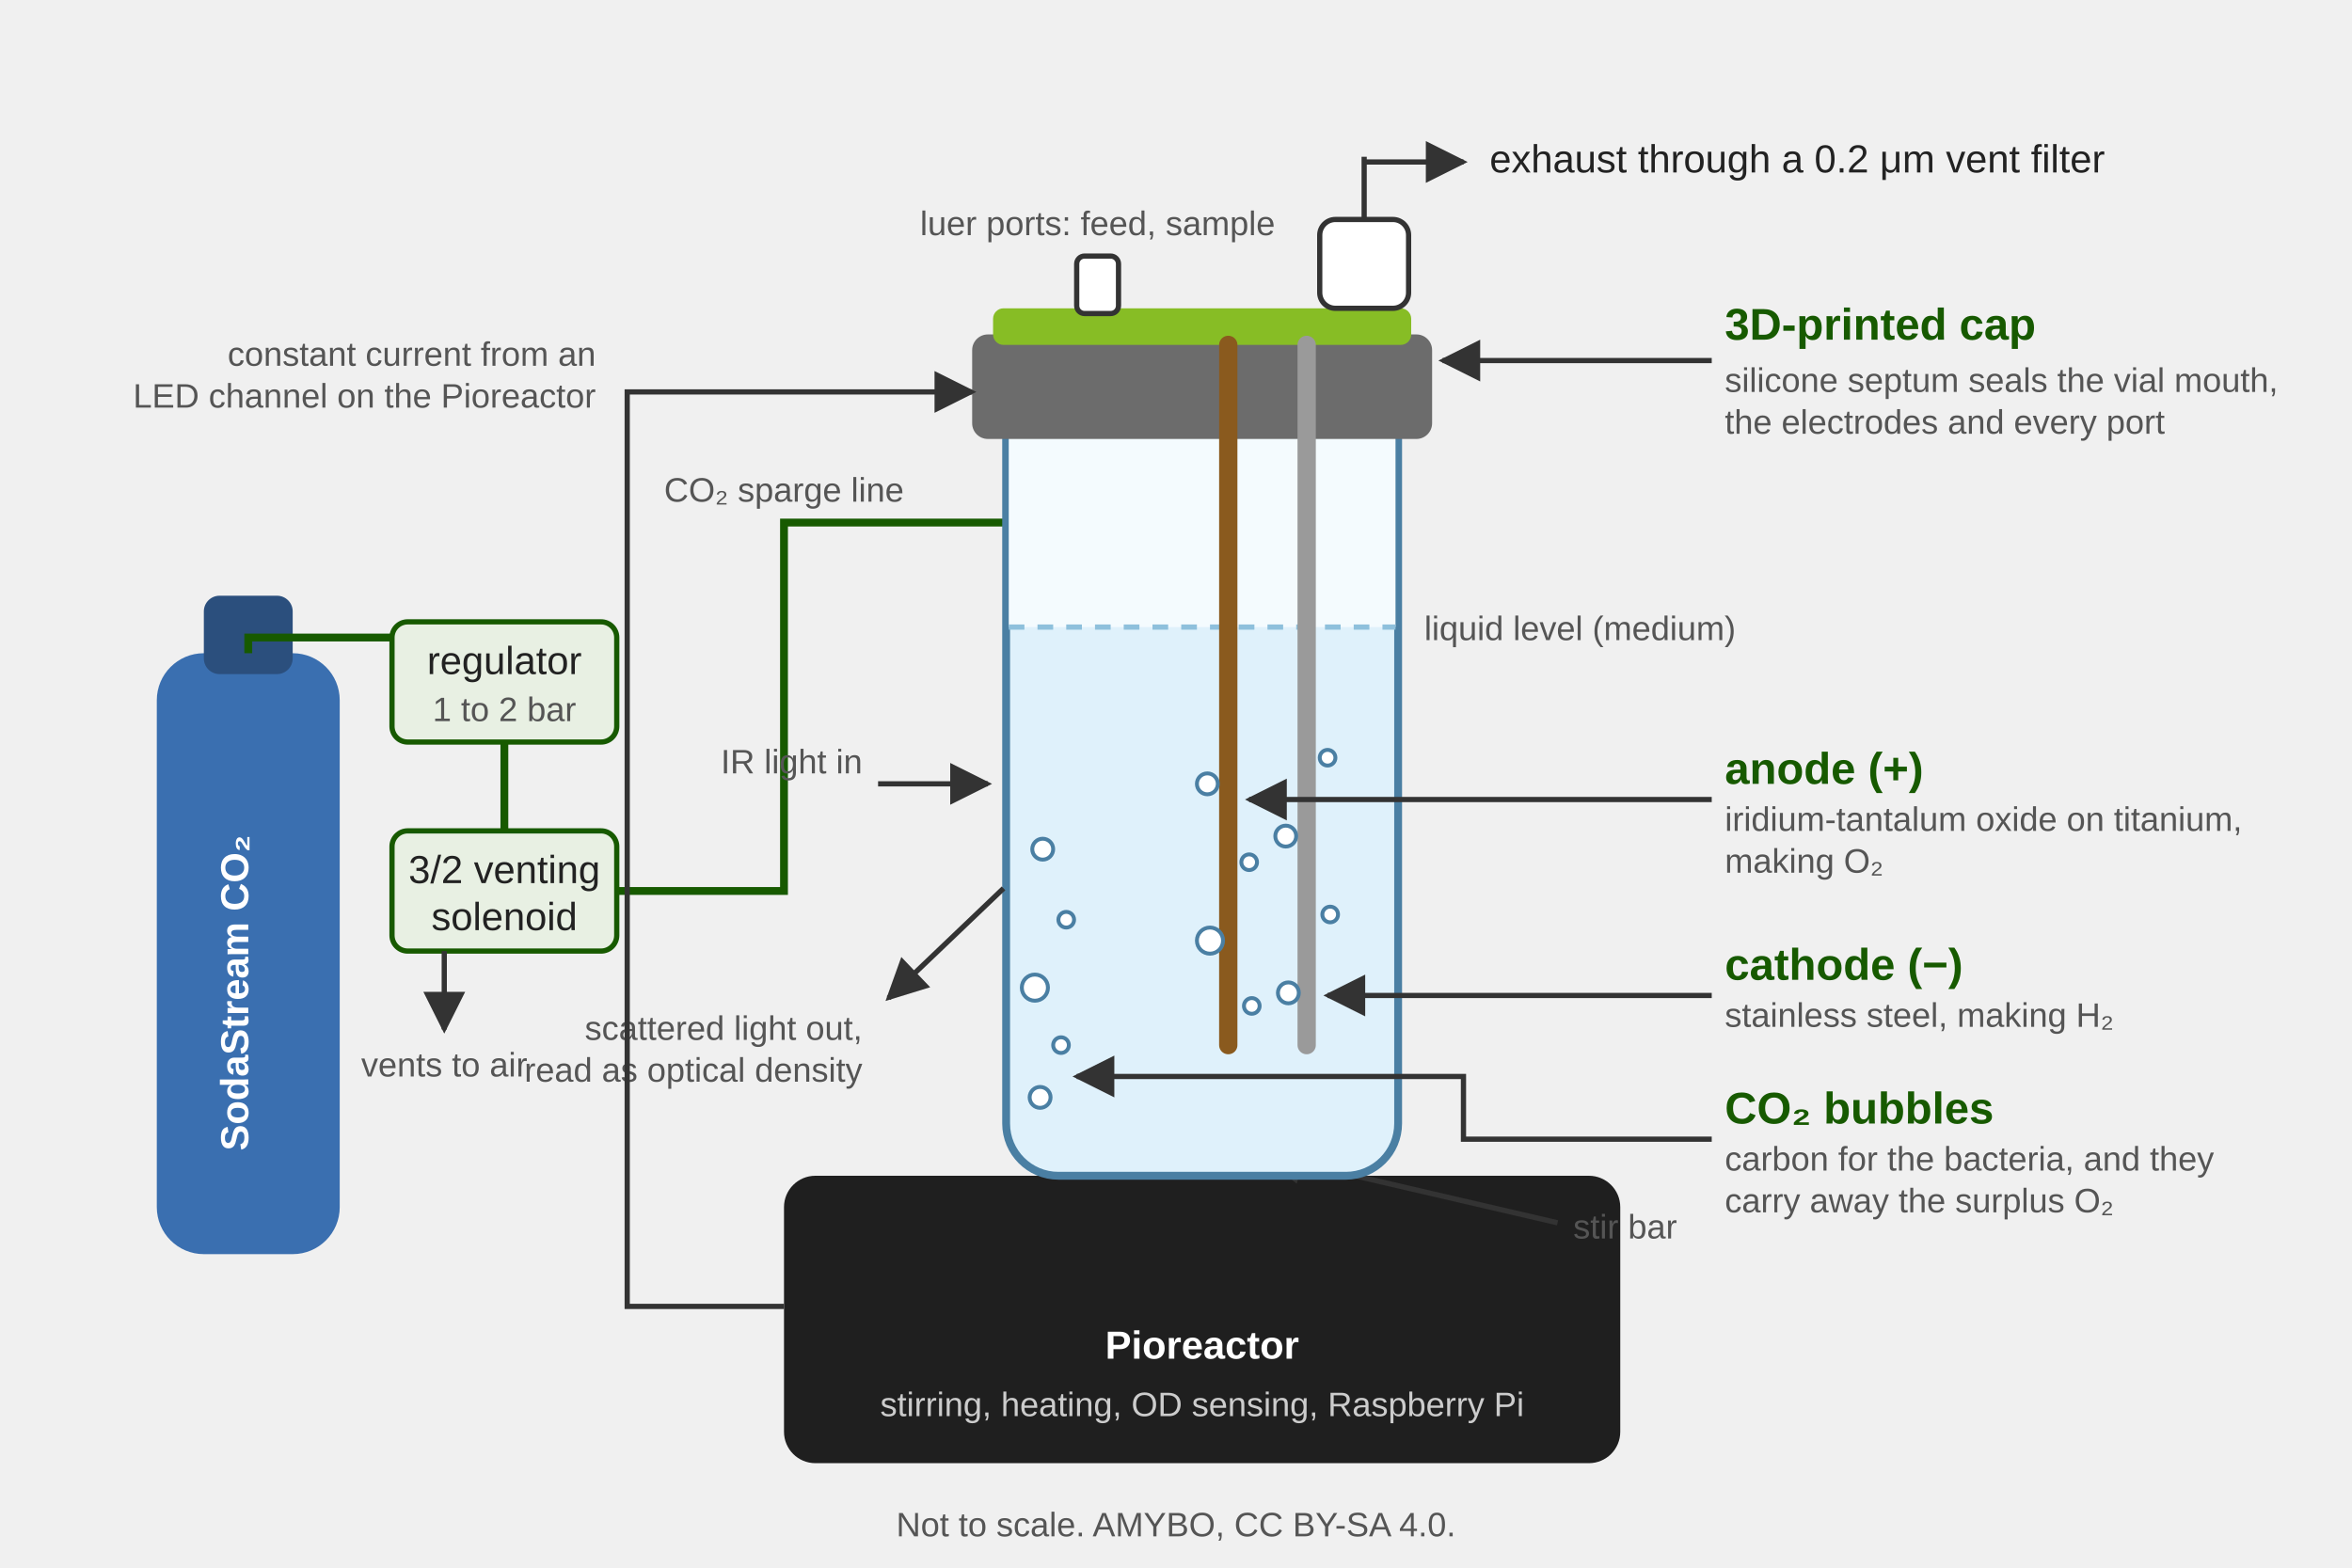
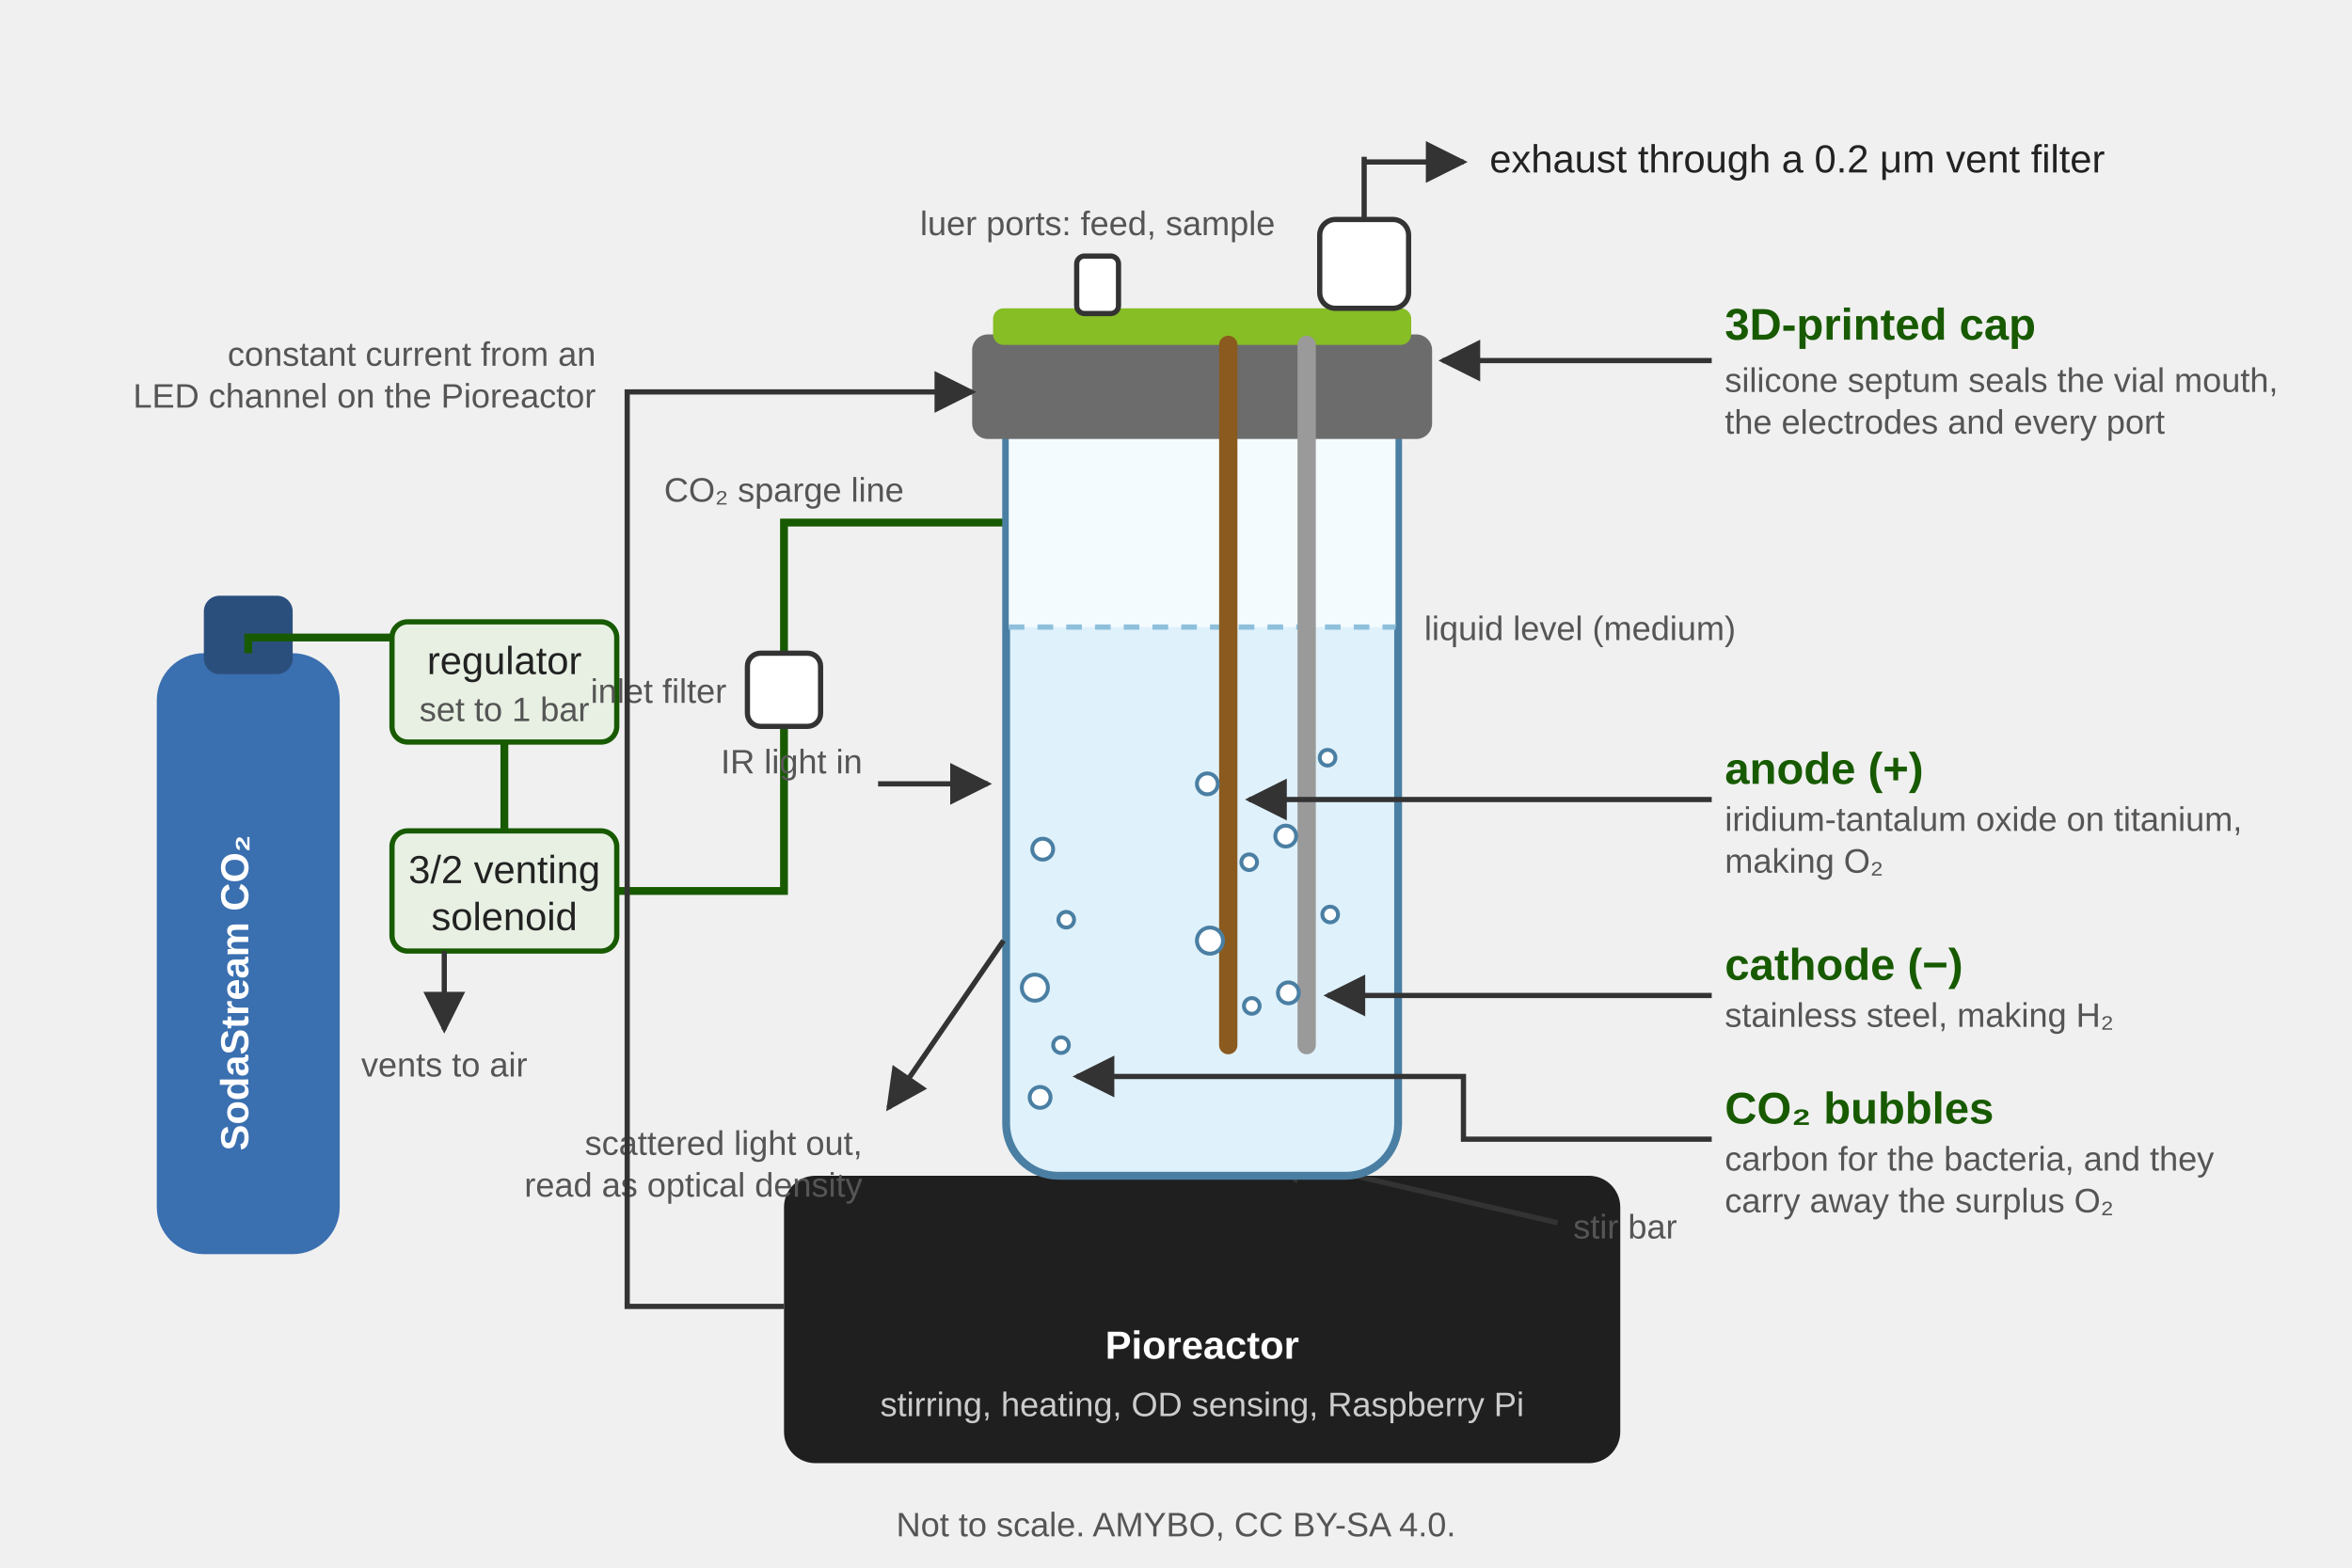
<svg xmlns="http://www.w3.org/2000/svg" viewBox="0 0 900 600" width="900" height="600" role="img" aria-labelledby="t d">
  <defs>
    <marker id="arrow" viewBox="0 0 10 10" refX="9" refY="5" markerWidth="8" markerHeight="8" orient="auto-start-reverse">
      <path d="M0 0L10 5L0 10z" fill="#333" />
    </marker>
    <marker id="arrowg" viewBox="0 0 10 10" refX="9" refY="5" markerWidth="8" markerHeight="8" orient="auto-start-reverse">
      <path d="M0 0L10 5L0 10z" fill="#175a00" />
    </marker>
  </defs>
  <style>
    text { font-family: Arial, Helvetica, sans-serif; font-size: 15px; fill: #222; }
    .h { font-size: 17px; font-weight: 700; fill: #175a00; }
    .s { font-size: 13px; fill: #555; }
    .w { stroke: #333; stroke-width: 2; fill: none; }
    .g { stroke: #175a00; stroke-width: 3; fill: none; }
  </style>
  <rect x="60" y="250" width="70" height="230" rx="18" fill="#3a6fb0" />
  <rect x="78" y="228" width="34" height="30" rx="6" fill="#2b4f7d" />
  <text x="95" y="380" text-anchor="middle" style="fill:#fff" font-weight="700" transform="rotate(-90 95 380)">SodaStream CO₂</text>
  <rect x="150" y="238" width="86" height="46" rx="6" fill="#e8f0e3" stroke="#175a00" stroke-width="2" />
  <text x="193" y="258" text-anchor="middle">regulator</text>
-   <text x="193" y="276" text-anchor="middle" class="s">1 to 2 bar</text>
+   <text x="193" y="276" text-anchor="middle" class="s">set to 1 bar</text>
  <rect x="150" y="318" width="86" height="46" rx="6" fill="#e8f0e3" stroke="#175a00" stroke-width="2" />
  <text x="193" y="338" text-anchor="middle">3/2 venting</text>
  <text x="193" y="356" text-anchor="middle">solenoid</text>
  <path class="g" d="M95 250 V244 H150" />
  <path class="g" d="M193 284 V318" />
  <path class="g" d="M236 341 H300 V200 H392 V440" />
+   <rect x="286" y="250" width="28" height="28" rx="5" fill="#fff" stroke="#333" stroke-width="2" />
+   <text x="278" y="269" class="s" text-anchor="end">inlet filter</text>
  <path class="w" d="M170 364 V394" marker-end="url(#arrow)" />
  <text x="170" y="412" class="s" text-anchor="middle">vents to air</text>
  <text x="300" y="192" class="s" text-anchor="middle">CO₂ sparge line</text>
  <rect x="300" y="450" width="320" height="110" rx="12" fill="#1f1f1f" />
  <text x="460" y="520" text-anchor="middle" style="fill:#fff" font-weight="700">Pioreactor</text>
  <text x="460" y="542" text-anchor="middle" style="fill:#ccc" class="s">stirring, heating, OD sensing, Raspberry Pi</text>
  <rect x="440" y="436" width="40" height="8" rx="3" fill="#888" />
  <path class="w" d="M596 468 L484 442" marker-end="url(#arrow)" />
  <text x="602" y="474" class="s">stir bar</text>
  <path d="M385 160 V430 a20 20 0 0 0 20 20 h110 a20 20 0 0 0 20 -20 V160" fill="#dff1fb" stroke="#4a7fa3" stroke-width="3" />
  <rect x="386" y="160" width="148" height="80" fill="#f4fbfe" />
  <line x1="386" y1="240" x2="534" y2="240" stroke="#8ec0dc" stroke-width="2" stroke-dasharray="6 5" />
  <text x="545" y="245" class="s">liquid level (medium)</text>
  <rect x="372" y="128" width="176" height="40" rx="6" fill="#6c6c6c" />
  <rect x="380" y="118" width="160" height="14" rx="4" fill="#87BD25" />
  <text x="660" y="130" class="h">3D-printed cap</text>
  <text x="660" y="150" class="s">silicone septum seals the vial mouth,</text>
  <text x="660" y="166" class="s">the electrodes and every port</text>
  <path class="w" d="M655 138 H552" marker-end="url(#arrow)" />
  <rect x="505" y="84" width="34" height="34" rx="6" fill="#fff" stroke="#333" stroke-width="2" />
  <line x1="522" y1="84" x2="522" y2="60" class="w" />
  <path class="w" d="M522 62 H560" marker-end="url(#arrow)" />
  <text x="570" y="66">exhaust through a 0.2 μm vent filter</text>
  <rect x="412" y="98" width="16" height="22" rx="3" fill="#fff" stroke="#333" stroke-width="2" />
  <text x="420" y="90" text-anchor="middle" class="s">luer ports: feed, sample</text>
  <line x1="470" y1="132" x2="470" y2="400" stroke="#8a5a1e" stroke-width="7" stroke-linecap="round" />
  <line x1="500" y1="132" x2="500" y2="400" stroke="#9a9a9a" stroke-width="7" stroke-linecap="round" />
  <g fill="#fff" stroke="#4a7fa3" stroke-width="1.5">
    <circle cx="462" cy="300" r="4" />
    <circle cx="478" cy="330" r="3" />
    <circle cx="463" cy="360" r="5" />
    <circle cx="479" cy="385" r="3" />
    <circle cx="508" cy="290" r="3" />
    <circle cx="492" cy="320" r="4" />
    <circle cx="509" cy="350" r="3" />
    <circle cx="493" cy="380" r="4" />
    <circle cx="398" cy="420" r="4" />
    <circle cx="406" cy="400" r="3" />
    <circle cx="396" cy="378" r="5" />
    <circle cx="408" cy="352" r="3" />
    <circle cx="399" cy="325" r="4" />
  </g>
  <text x="660" y="300" class="h">anode (+)</text>
  <text x="660" y="318" class="s">iridium-tantalum oxide on titanium,</text>
  <text x="660" y="334" class="s">making O₂</text>
  <path class="w" d="M655 306 H478" marker-end="url(#arrow)" />
  <text x="660" y="375" class="h">cathode (−)</text>
  <text x="660" y="393" class="s">stainless steel, making H₂</text>
  <path class="w" d="M655 381 H508" marker-end="url(#arrow)" />
  <text x="660" y="430" class="h">CO₂ bubbles</text>
  <text x="660" y="448" class="s">carbon for the bacteria, and they</text>
  <text x="660" y="464" class="s">carry away the surplus O₂</text>
  <path class="w" d="M655 436 H560 V412 H412" marker-end="url(#arrow)" />
  <path class="w" d="M336 300 H378" marker-end="url(#arrow)" />
  <text x="330" y="296" text-anchor="end" class="s">IR light in</text>
-   <path class="w" d="M384 340 L340 382" marker-end="url(#arrow)" />
-   <text x="330" y="398" text-anchor="end" class="s">scattered light out,</text>
-   <text x="330" y="414" text-anchor="end" class="s">read as optical density</text>
+   <path class="w" d="M384 360 L340 424" marker-end="url(#arrow)" />
+   <text x="330" y="442" text-anchor="end" class="s">scattered light out,</text>
+   <text x="330" y="458" text-anchor="end" class="s">read as optical density</text>
  <path class="w" d="M300 500 H240 V150 H372" marker-end="url(#arrow)" />
  <text x="228" y="140" text-anchor="end" class="s">constant current from an</text>
  <text x="228" y="156" text-anchor="end" class="s">LED channel on the Pioreactor</text>
  <text x="450" y="588" text-anchor="middle" class="s">Not to scale. AMYBO, CC BY-SA 4.0.</text>
</svg>
